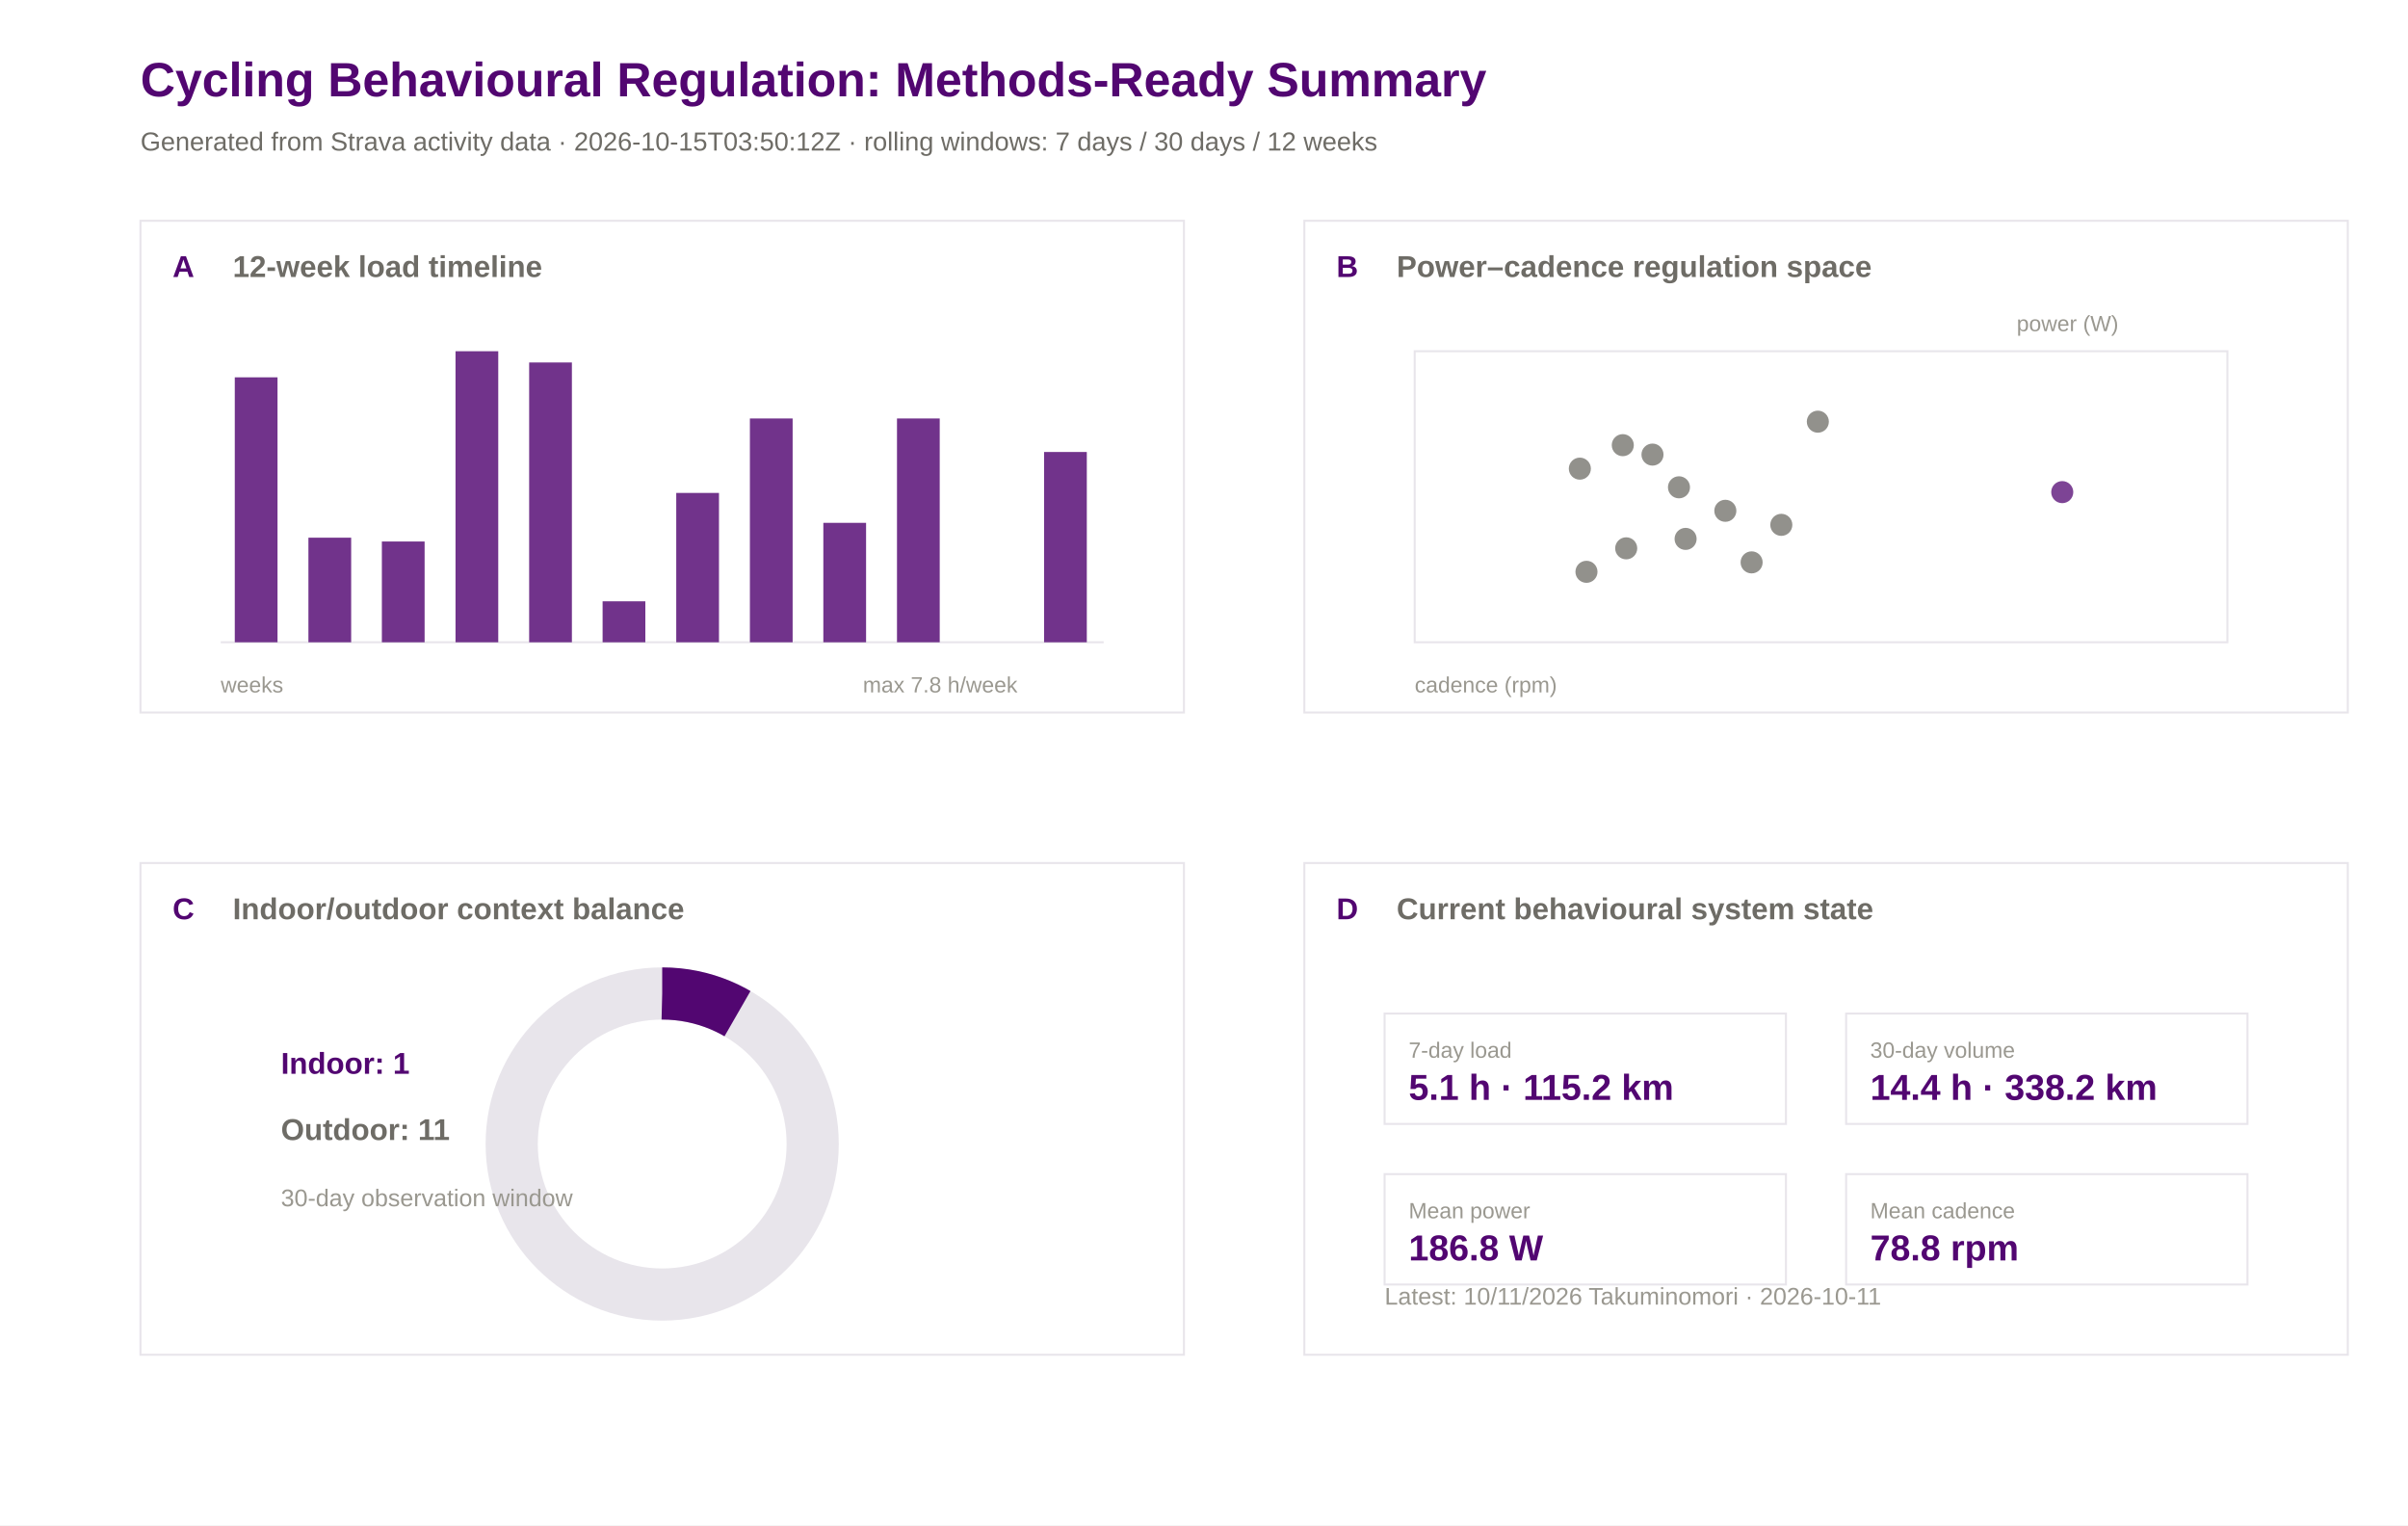
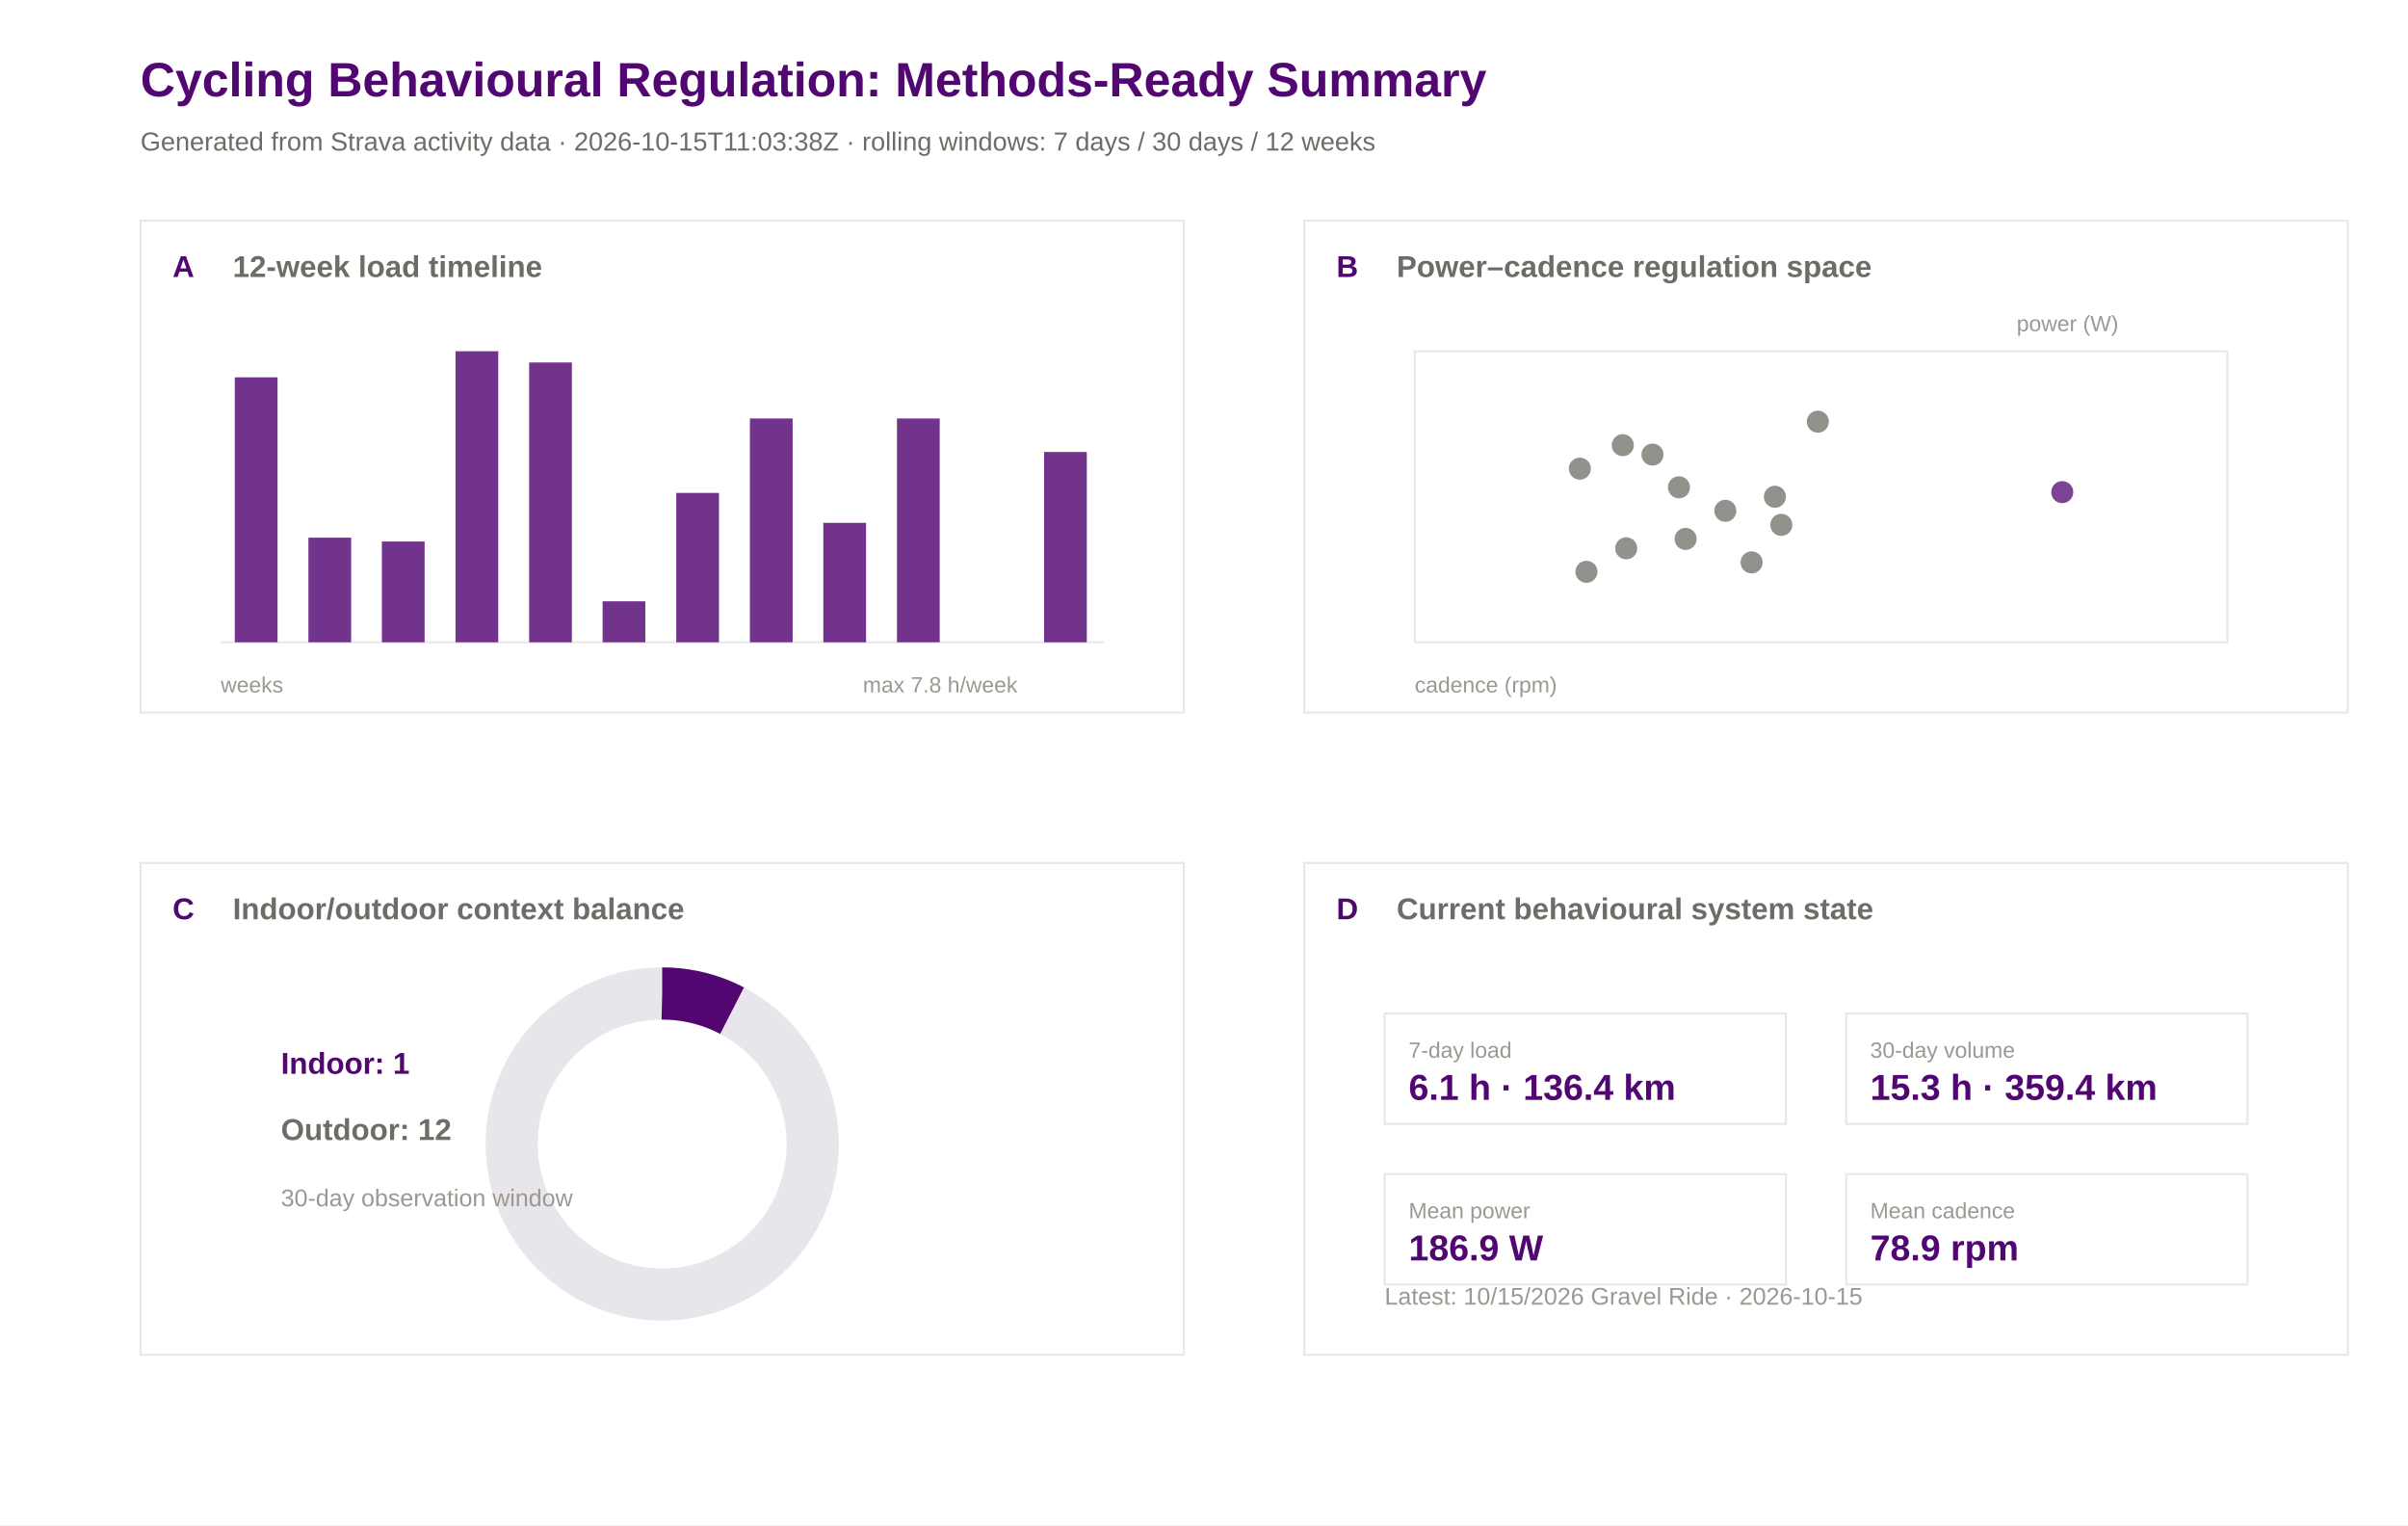
<svg xmlns="http://www.w3.org/2000/svg" width="1200" height="760" viewBox="0 0 1200 760">
  <rect width="100%" height="100%" fill="#ffffff" />
  <text x="70.0" y="48.0" font-family="Arial" font-size="24" font-weight="600" fill="#520671">Cycling Behavioural Regulation: Methods-Ready Summary</text>
-   <text x="70.0" y="75.0" font-family="Arial" font-size="13" font-weight="400" fill="#6e6c66">Generated from Strava activity data · 2026-10-15T03:50:12Z · rolling windows: 7 days / 30 days / 12 weeks</text>
+   <text x="70.0" y="75.0" font-family="Arial" font-size="13" font-weight="400" fill="#6e6c66">Generated from Strava activity data · 2026-10-15T11:03:38Z · rolling windows: 7 days / 30 days / 12 weeks</text>
  <rect x="70" y="110" width="520" height="245" fill="#ffffff" stroke="#e8e5eb" stroke-width="1" />
  <text x="86.0" y="138.0" font-family="Arial" font-size="15" font-weight="600" fill="#520671">A</text>
  <text x="116.0" y="138.0" font-family="Arial" font-size="15" font-weight="600" fill="#6e6c66">12-week load timeline</text>
  <rect x="650" y="110" width="520" height="245" fill="#ffffff" stroke="#e8e5eb" stroke-width="1" />
  <text x="666.0" y="138.0" font-family="Arial" font-size="15" font-weight="600" fill="#520671">B</text>
  <text x="696.0" y="138.0" font-family="Arial" font-size="15" font-weight="600" fill="#6e6c66">Power–cadence regulation space</text>
  <rect x="70" y="430" width="520" height="245" fill="#ffffff" stroke="#e8e5eb" stroke-width="1" />
  <text x="86.0" y="458.0" font-family="Arial" font-size="15" font-weight="600" fill="#520671">C</text>
  <text x="116.0" y="458.0" font-family="Arial" font-size="15" font-weight="600" fill="#6e6c66">Indoor/outdoor context balance</text>
  <rect x="650" y="430" width="520" height="245" fill="#ffffff" stroke="#e8e5eb" stroke-width="1" />
  <text x="666.0" y="458.0" font-family="Arial" font-size="15" font-weight="600" fill="#520671">D</text>
  <text x="696.0" y="458.0" font-family="Arial" font-size="15" font-weight="600" fill="#6e6c66">Current behavioural system state</text>
  <line x1="110" y1="320" x2="550" y2="320" stroke="#e8e5eb" />
  <rect x="117.0" y="188.0" width="21.3" height="132.0" fill="#520671" opacity="0.82" />
  <rect x="153.7" y="267.9" width="21.3" height="52.1" fill="#520671" opacity="0.82" />
  <rect x="190.3" y="269.8" width="21.3" height="50.2" fill="#520671" opacity="0.82" />
  <rect x="227.0" y="175.0" width="21.3" height="145.0" fill="#520671" opacity="0.82" />
  <rect x="263.7" y="180.6" width="21.3" height="139.4" fill="#520671" opacity="0.82" />
  <rect x="300.3" y="299.6" width="21.3" height="20.4" fill="#520671" opacity="0.82" />
  <rect x="337.0" y="245.6" width="21.3" height="74.4" fill="#520671" opacity="0.82" />
  <rect x="373.7" y="208.5" width="21.3" height="111.5" fill="#520671" opacity="0.82" />
  <rect x="410.3" y="260.5" width="21.3" height="59.5" fill="#520671" opacity="0.82" />
  <rect x="447.0" y="208.5" width="21.3" height="111.5" fill="#520671" opacity="0.82" />
  <rect x="483.7" y="320.0" width="21.3" height="0.0" fill="#520671" opacity="0.82" />
  <rect x="520.3" y="225.2" width="21.3" height="94.8" fill="#520671" opacity="0.82" />
  <text x="110.0" y="345.0" font-family="Arial" font-size="11" font-weight="400" fill="#9a9890">weeks</text>
  <text x="430.0" y="345.0" font-family="Arial" font-size="11" font-weight="400" fill="#9a9890">max 7.8 h/week</text>
  <rect x="705" y="175" width="405" height="145" fill="#ffffff" stroke="#e8e5eb" />
  <circle cx="1027.7" cy="245.2" r="5.5" fill="#520671" opacity="0.75" />
  <circle cx="887.7" cy="261.5" r="5.5" fill="#6e6c66" opacity="0.75" />
  <circle cx="872.9" cy="280.2" r="5.5" fill="#6e6c66" opacity="0.75" />
  <circle cx="905.9" cy="210.1" r="5.5" fill="#6e6c66" opacity="0.75" />
  <circle cx="808.7" cy="221.8" r="5.5" fill="#6e6c66" opacity="0.75" />
  <circle cx="836.7" cy="242.8" r="5.5" fill="#6e6c66" opacity="0.75" />
  <circle cx="787.3" cy="233.5" r="5.5" fill="#6e6c66" opacity="0.75" />
  <circle cx="790.6" cy="284.9" r="5.5" fill="#6e6c66" opacity="0.75" />
  <circle cx="859.8" cy="254.5" r="5.5" fill="#6e6c66" opacity="0.75" />
  <circle cx="810.4" cy="273.2" r="5.5" fill="#6e6c66" opacity="0.75" />
  <circle cx="823.5" cy="226.5" r="5.5" fill="#6e6c66" opacity="0.75" />
  <circle cx="840.0" cy="268.5" r="5.5" fill="#6e6c66" opacity="0.75" />
+   <circle cx="884.5" cy="247.5" r="5.5" fill="#6e6c66" opacity="0.75" />
  <text x="705.0" y="345.0" font-family="Arial" font-size="11" font-weight="400" fill="#9a9890">cadence (rpm)</text>
  <text x="1005.0" y="165.0" font-family="Arial" font-size="11" font-weight="400" fill="#9a9890">power (W)</text>
  <circle cx="330" cy="570" r="75" fill="none" stroke="#e8e5eb" stroke-width="26" />
-   <circle cx="330" cy="570" r="75" fill="none" stroke="#520671" stroke-width="26" stroke-dasharray="39.3 471.2" transform="rotate(-90 330 570)" />
+   <circle cx="330" cy="570" r="75" fill="none" stroke="#520671" stroke-width="26" stroke-dasharray="36.2 471.2" transform="rotate(-90 330 570)" />
  <text x="140.0" y="535.0" font-family="Arial" font-size="15" font-weight="600" fill="#520671">Indoor: 1</text>
-   <text x="140.0" y="568.0" font-family="Arial" font-size="15" font-weight="600" fill="#6e6c66">Outdoor: 11</text>
+   <text x="140.0" y="568.0" font-family="Arial" font-size="15" font-weight="600" fill="#6e6c66">Outdoor: 12</text>
  <text x="140.0" y="601.0" font-family="Arial" font-size="12" font-weight="400" fill="#9a9890">30-day observation window</text>
  <rect x="690" y="505" width="200" height="55" fill="#ffffff" stroke="#e8e5eb" />
  <text x="702.0" y="527.0" font-family="Arial" font-size="11" font-weight="500" fill="#9a9890">7-day load</text>
-   <text x="702.0" y="548.0" font-family="Arial" font-size="18" font-weight="600" fill="#520671">5.1 h · 115.2 km</text>
+   <text x="702.0" y="548.0" font-family="Arial" font-size="18" font-weight="600" fill="#520671">6.1 h · 136.4 km</text>
  <rect x="920" y="505" width="200" height="55" fill="#ffffff" stroke="#e8e5eb" />
  <text x="932.0" y="527.0" font-family="Arial" font-size="11" font-weight="500" fill="#9a9890">30-day volume</text>
-   <text x="932.0" y="548.0" font-family="Arial" font-size="18" font-weight="600" fill="#520671">14.4 h · 338.2 km</text>
+   <text x="932.0" y="548.0" font-family="Arial" font-size="18" font-weight="600" fill="#520671">15.3 h · 359.4 km</text>
  <rect x="690" y="585" width="200" height="55" fill="#ffffff" stroke="#e8e5eb" />
  <text x="702.0" y="607.0" font-family="Arial" font-size="11" font-weight="500" fill="#9a9890">Mean power</text>
-   <text x="702.0" y="628.0" font-family="Arial" font-size="18" font-weight="600" fill="#520671">186.8 W</text>
+   <text x="702.0" y="628.0" font-family="Arial" font-size="18" font-weight="600" fill="#520671">186.9 W</text>
  <rect x="920" y="585" width="200" height="55" fill="#ffffff" stroke="#e8e5eb" />
  <text x="932.0" y="607.0" font-family="Arial" font-size="11" font-weight="500" fill="#9a9890">Mean cadence</text>
-   <text x="932.0" y="628.0" font-family="Arial" font-size="18" font-weight="600" fill="#520671">78.8 rpm</text>
-   <text x="690.0" y="650.0" font-family="Arial" font-size="12" font-weight="400" fill="#9a9890">Latest: 10/11/2026 Takuminomori · 2026-10-11</text>
+   <text x="932.0" y="628.0" font-family="Arial" font-size="18" font-weight="600" fill="#520671">78.9 rpm</text>
+   <text x="690.0" y="650.0" font-family="Arial" font-size="12" font-weight="400" fill="#9a9890">Latest: 10/15/2026 Gravel Ride · 2026-10-15</text>
</svg>
